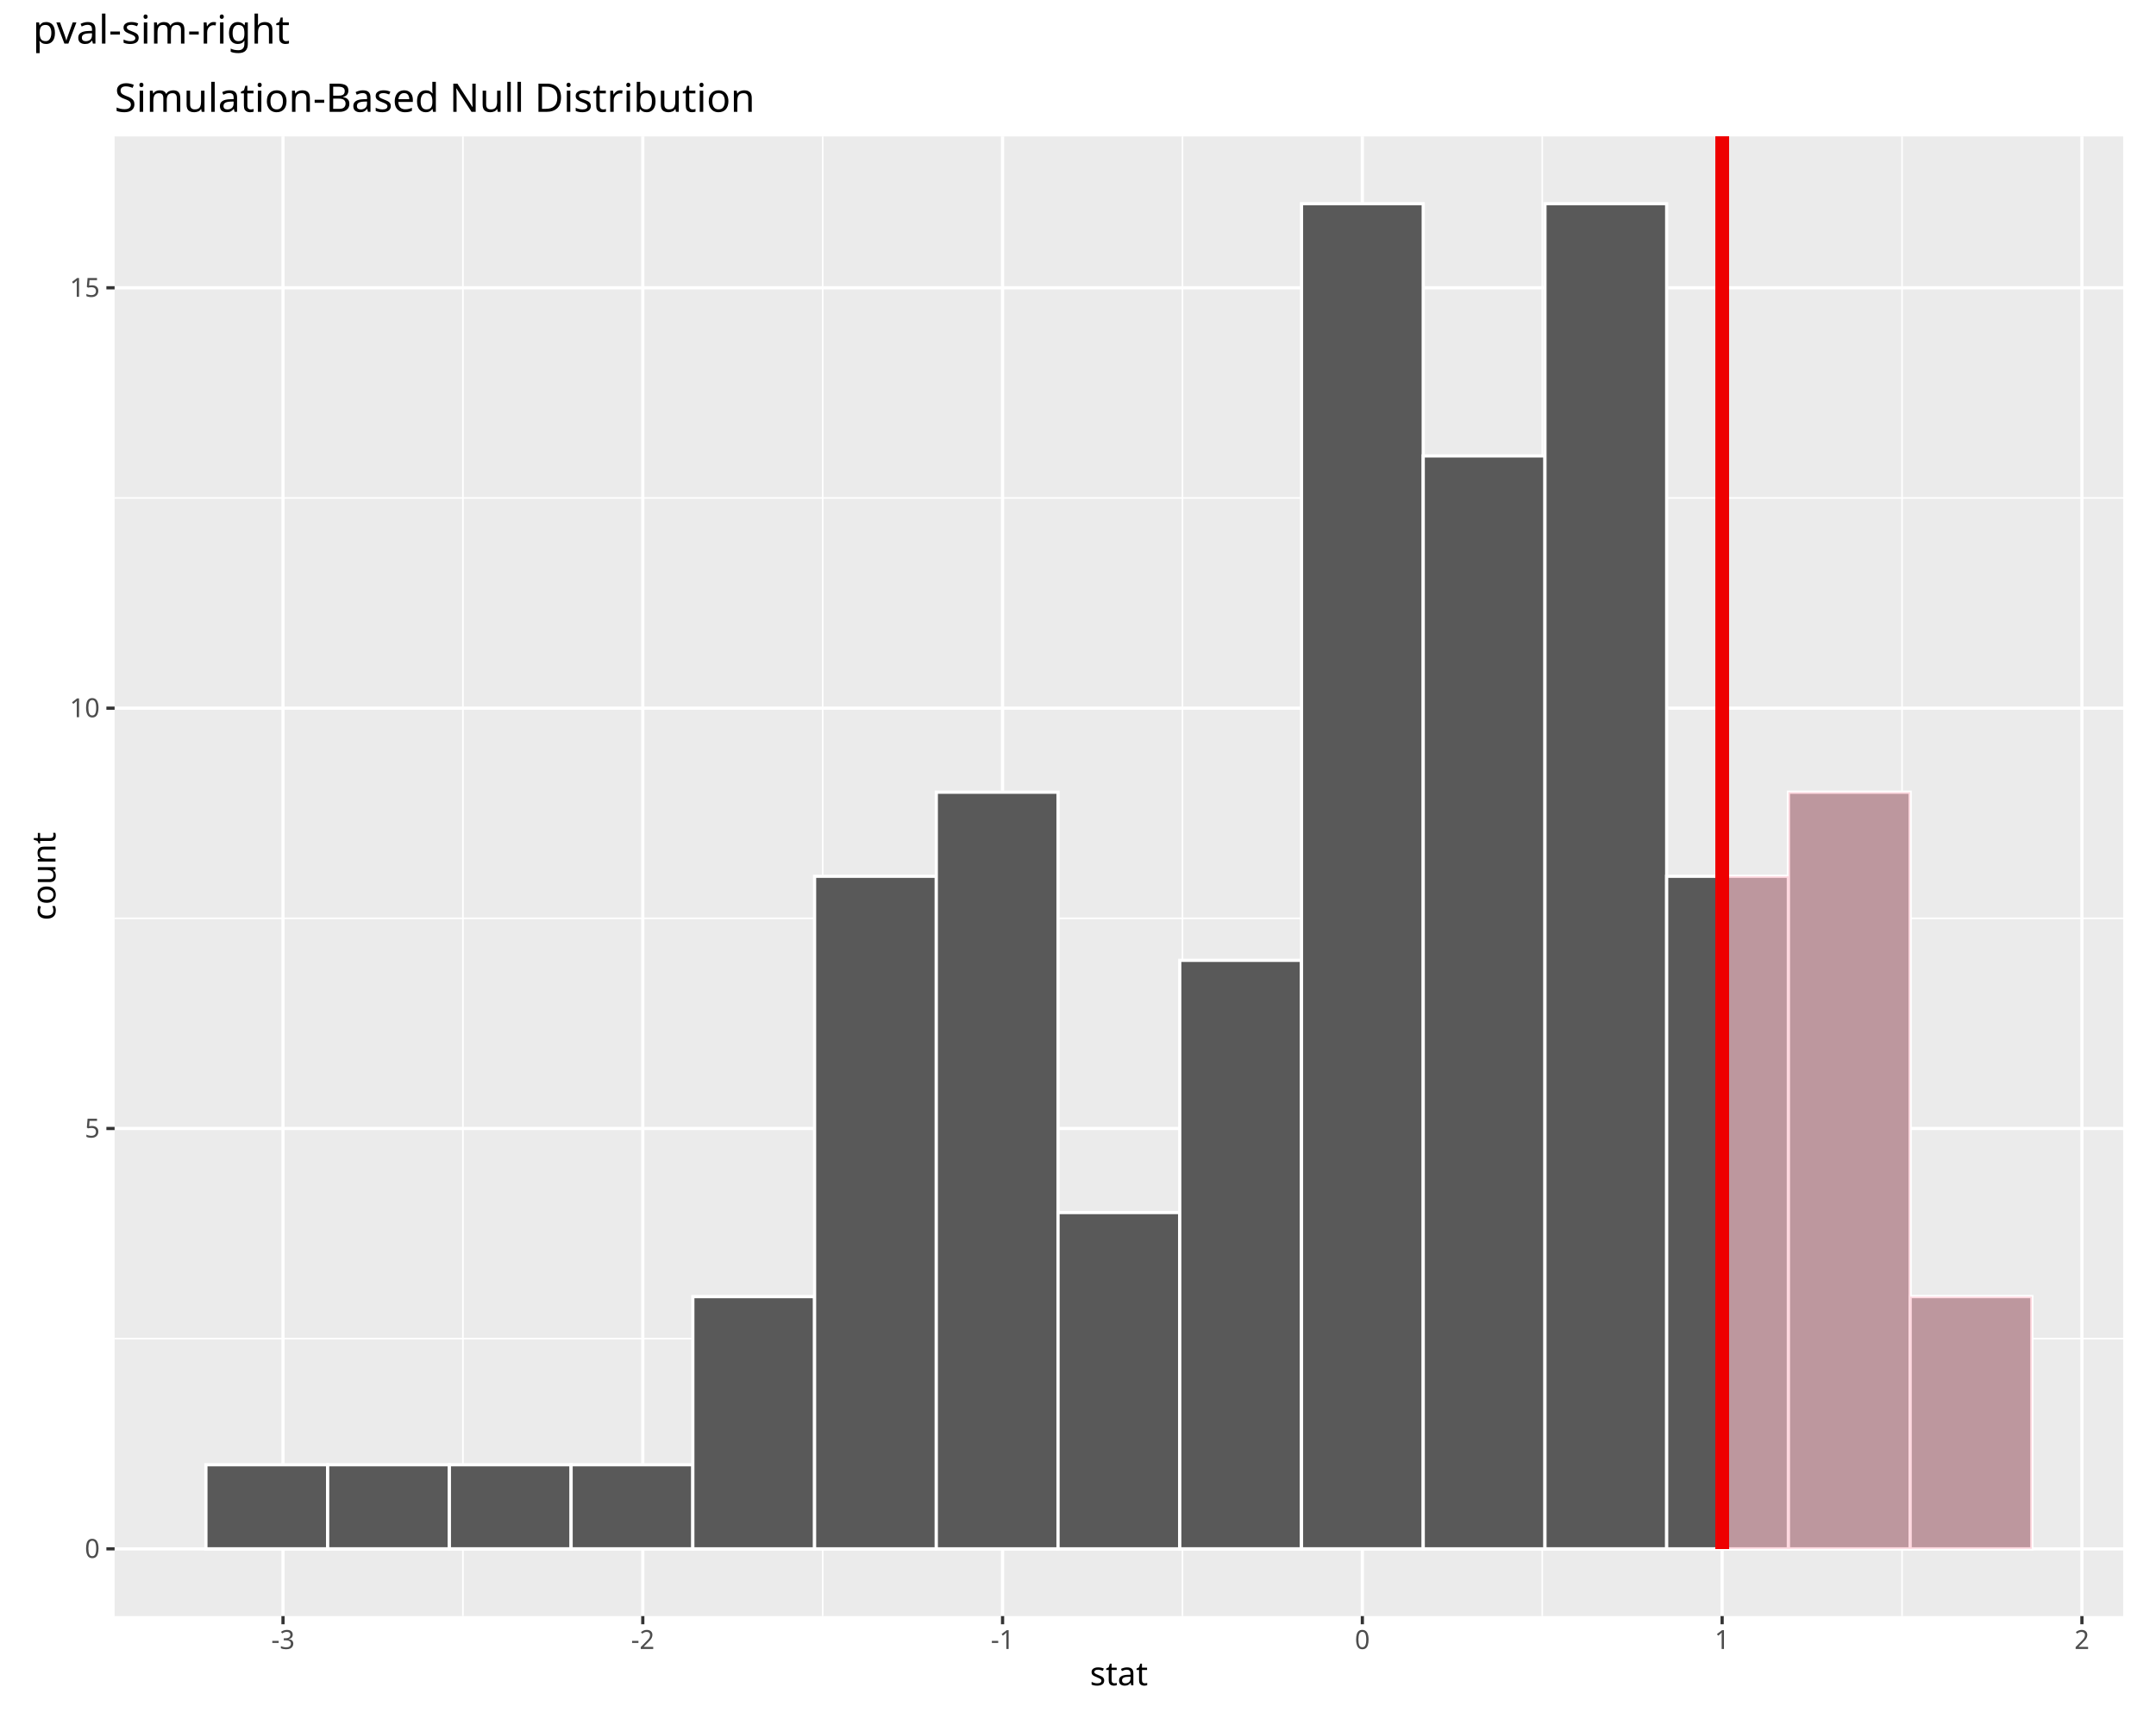
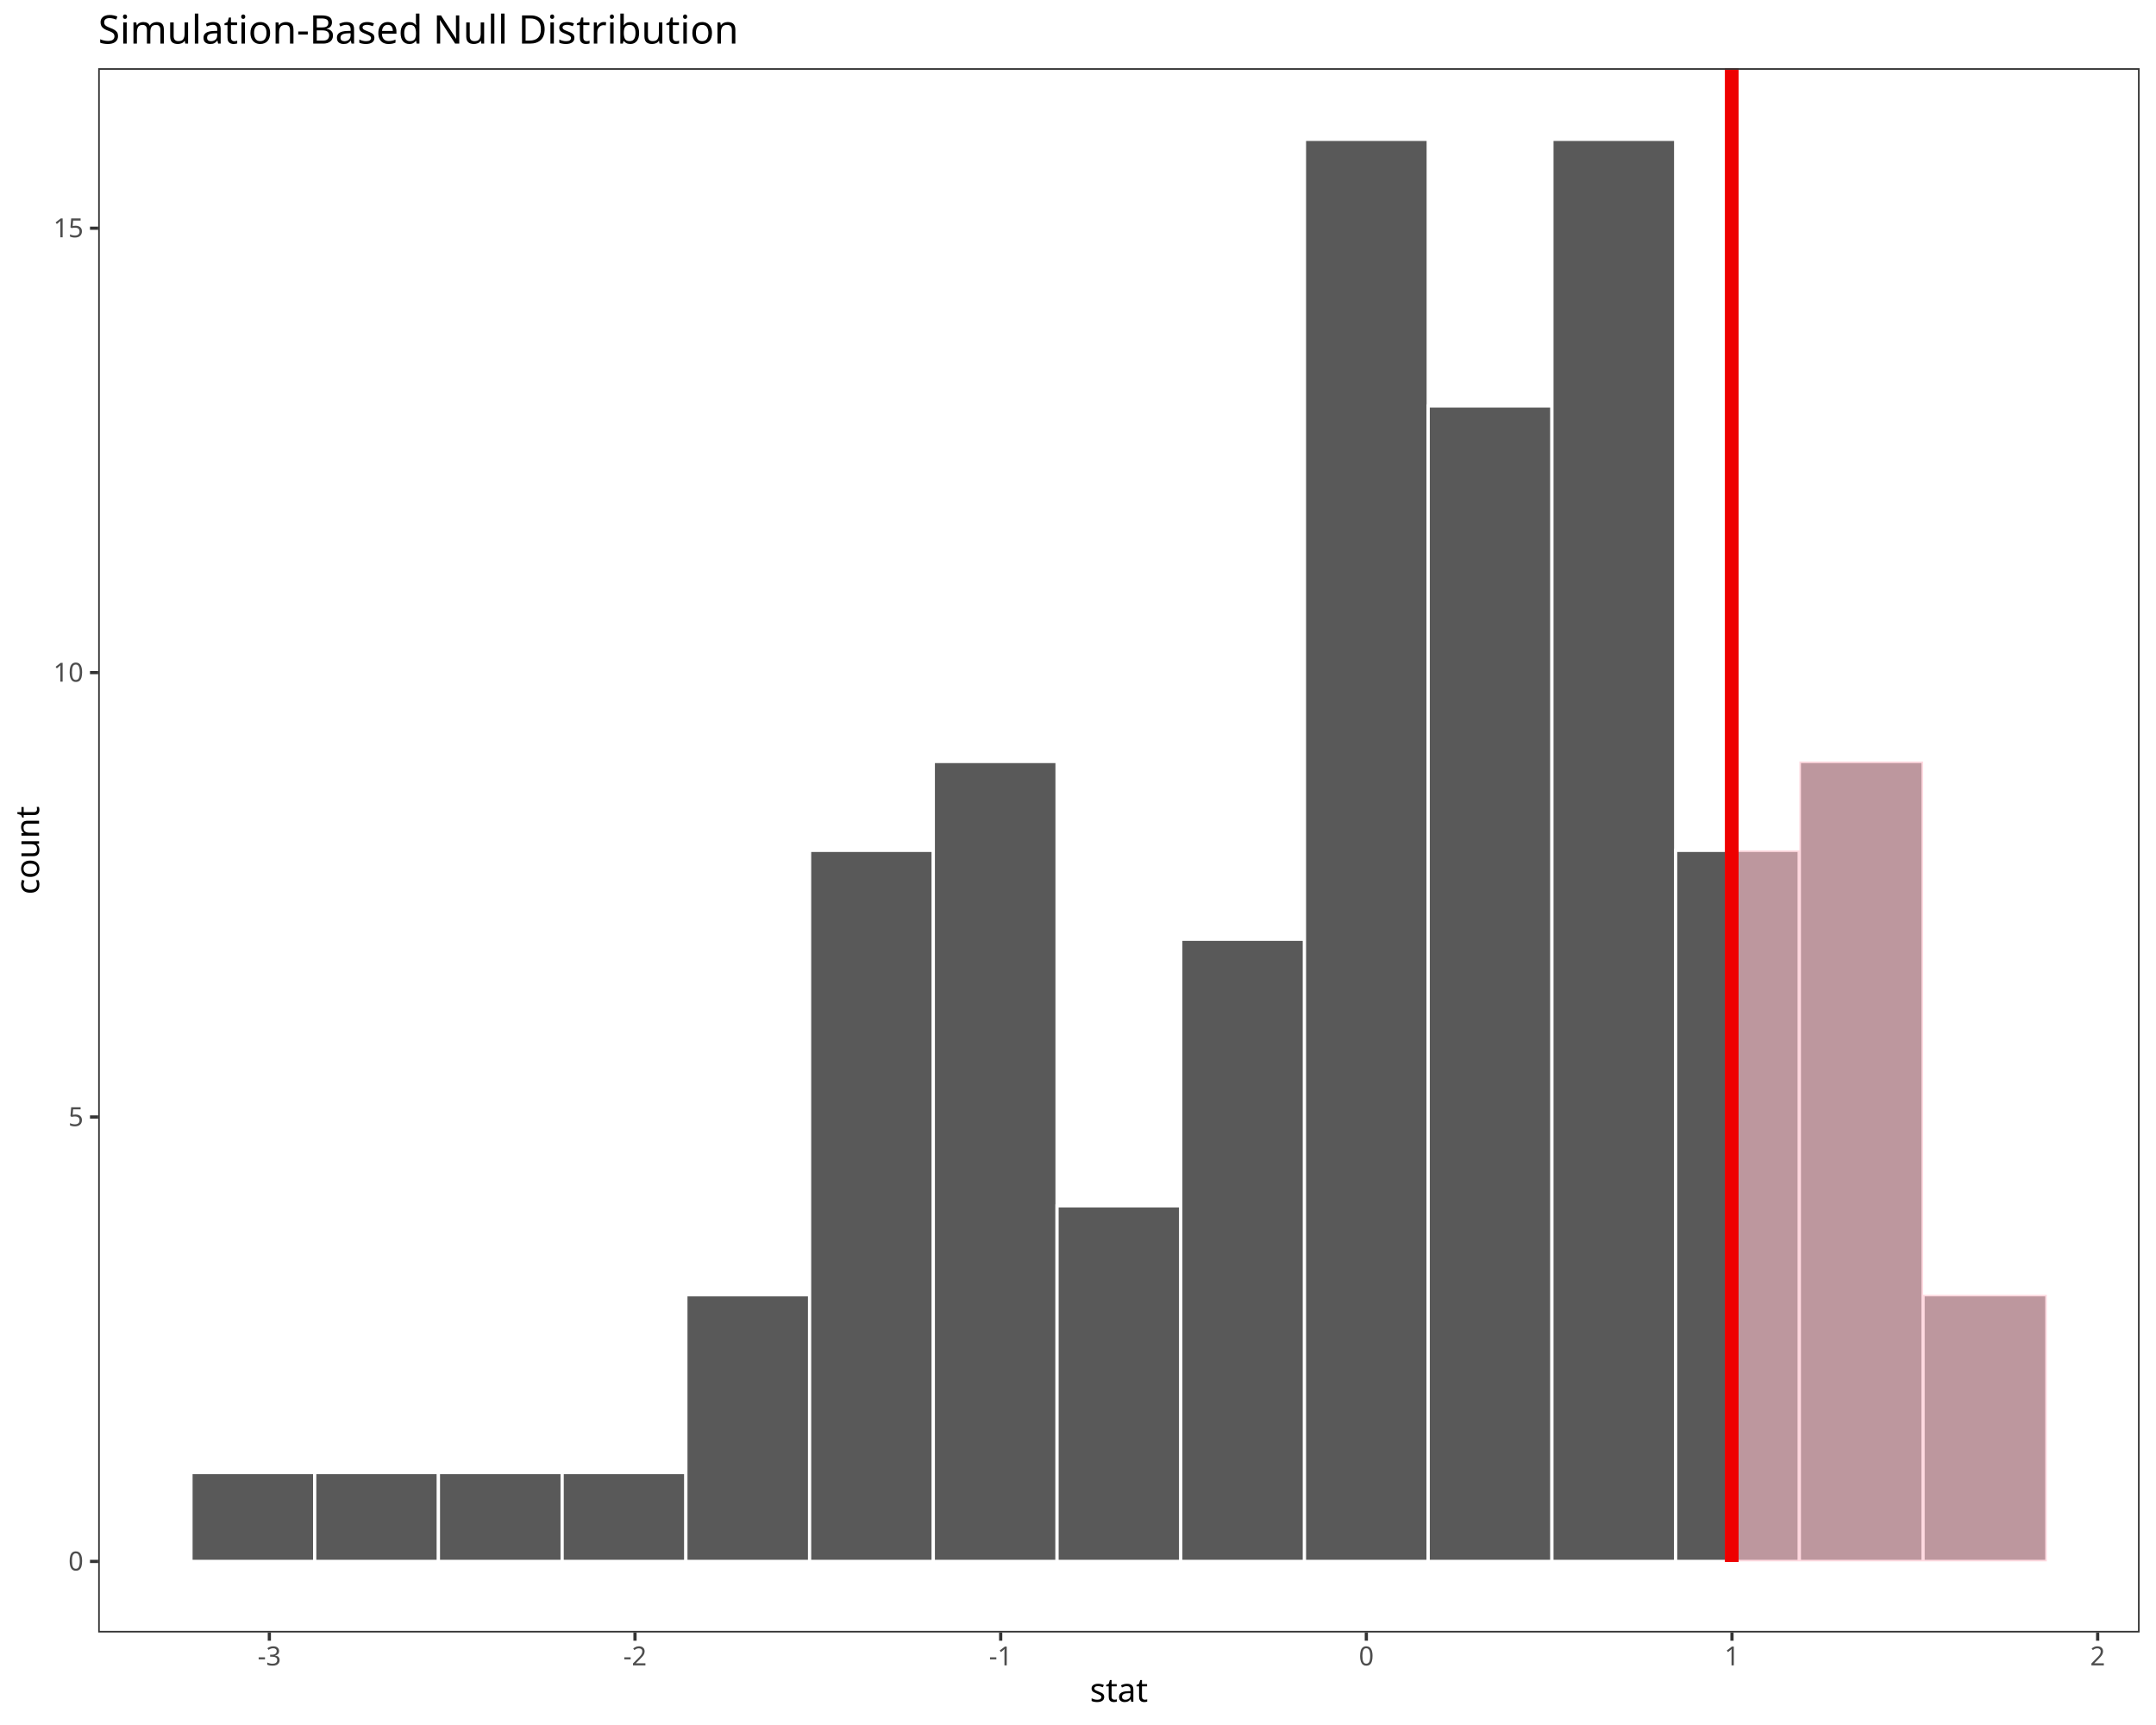
<svg xmlns="http://www.w3.org/2000/svg" class="svglite" data-engine-version="2.0" width="720.00pt" height="576.00pt" viewBox="0 0 720.00 576.00">
  <defs>
    <style type="text/css">
    .svglite line, .svglite polyline, .svglite polygon, .svglite path, .svglite rect, .svglite circle {
      fill: none;
      stroke: #000000;
      stroke-linecap: round;
      stroke-linejoin: round;
      stroke-miterlimit: 10.00;
    }
  </style>
  </defs>
  <rect width="100%" height="100%" style="stroke: none; fill: #FFFFFF;" />
  <defs>
    <clipPath id="cpMC4wMHw3MjAuMDB8MC4wMHw1NzYuMDA=">
      <rect x="0.00" y="0.00" width="720.00" height="576.00" />
    </clipPath>
  </defs>
  <g clip-path="url(#cpMC4wMHw3MjAuMDB8MC4wMHw1NzYuMDA=)">
    <rect x="0.00" y="0.00" width="720.00" height="576.00" style="stroke-width: 1.07; stroke: #FFFFFF; fill: #FFFFFF;" />
  </g>
  <defs>
-     <clipPath id="cpNS40OHw3MTQuNTJ8MjIuNzh8NTcwLjUy">
-       <rect x="5.48" y="22.78" width="709.04" height="547.74" />
+     <clipPath id="cpMzIuNzl8NzE0LjUyfDIyLjc4fDU0NS4xMQ==">
+       <rect x="32.79" y="22.78" width="681.73" height="522.33" />
    </clipPath>
  </defs>
-   <g clip-path="url(#cpNS40OHw3MTQuNTJ8MjIuNzh8NTcwLjUy)">
-     <rect x="5.48" y="22.78" width="709.04" height="547.74" style="stroke-width: 1.07; stroke: #FFFFFF; fill: #FFFFFF;" />
+   <g clip-path="url(#cpMzIuNzl8NzE0LjUyfDIyLjc4fDU0NS4xMQ==)">
+     <rect x="32.79" y="22.78" width="681.73" height="522.33" style="stroke-width: 1.07; stroke: none; fill: #FFFFFF;" />
+     <rect x="63.78" y="491.69" width="41.32" height="29.68" style="stroke-width: 1.07; stroke: #FFFFFF; stroke-linecap: square; stroke-linejoin: miter; fill: #595959;" />
+     <rect x="105.10" y="491.69" width="41.32" height="29.68" style="stroke-width: 1.07; stroke: #FFFFFF; stroke-linecap: square; stroke-linejoin: miter; fill: #595959;" />
+     <rect x="146.41" y="491.69" width="41.32" height="29.68" style="stroke-width: 1.07; stroke: #FFFFFF; stroke-linecap: square; stroke-linejoin: miter; fill: #595959;" />
+     <rect x="187.73" y="491.69" width="41.32" height="29.68" style="stroke-width: 1.07; stroke: #FFFFFF; stroke-linecap: square; stroke-linejoin: miter; fill: #595959;" />
+     <rect x="229.05" y="432.34" width="41.32" height="89.03" style="stroke-width: 1.07; stroke: #FFFFFF; stroke-linecap: square; stroke-linejoin: miter; fill: #595959;" />
+     <rect x="270.37" y="283.95" width="41.32" height="237.42" style="stroke-width: 1.07; stroke: #FFFFFF; stroke-linecap: square; stroke-linejoin: miter; fill: #595959;" />
+     <rect x="311.68" y="254.27" width="41.32" height="267.10" style="stroke-width: 1.07; stroke: #FFFFFF; stroke-linecap: square; stroke-linejoin: miter; fill: #595959;" />
+     <rect x="353.00" y="402.66" width="41.32" height="118.71" style="stroke-width: 1.07; stroke: #FFFFFF; stroke-linecap: square; stroke-linejoin: miter; fill: #595959;" />
+     <rect x="394.32" y="313.63" width="41.32" height="207.74" style="stroke-width: 1.07; stroke: #FFFFFF; stroke-linecap: square; stroke-linejoin: miter; fill: #595959;" />
+     <rect x="435.63" y="46.53" width="41.32" height="474.84" style="stroke-width: 1.07; stroke: #FFFFFF; stroke-linecap: square; stroke-linejoin: miter; fill: #595959;" />
+     <rect x="476.95" y="135.56" width="41.32" height="385.81" style="stroke-width: 1.07; stroke: #FFFFFF; stroke-linecap: square; stroke-linejoin: miter; fill: #595959;" />
+     <rect x="518.27" y="46.53" width="41.32" height="474.84" style="stroke-width: 1.07; stroke: #FFFFFF; stroke-linecap: square; stroke-linejoin: miter; fill: #595959;" />
+     <rect x="559.58" y="283.95" width="41.32" height="237.42" style="stroke-width: 1.07; stroke: #FFFFFF; stroke-linecap: square; stroke-linejoin: miter; fill: #595959;" />
+     <rect x="600.90" y="254.27" width="41.32" height="267.10" style="stroke-width: 1.07; stroke: #FFFFFF; stroke-linecap: square; stroke-linejoin: miter; fill: #595959;" />
+     <rect x="642.22" y="432.34" width="41.32" height="89.03" style="stroke-width: 1.07; stroke: #FFFFFF; stroke-linecap: square; stroke-linejoin: miter; fill: #595959;" />
+     <polygon points="578.40,283.95 600.90,283.95 600.90,521.37 600.90,521.37 600.90,254.27 642.22,254.27 642.22,521.37 642.22,521.37 642.22,432.34 683.53,432.34 683.53,521.37 683.53,521.37 683.53,521.37 642.22,521.37 642.22,521.37 642.22,521.37 642.22,521.37 600.90,521.37 600.90,521.37 600.90,521.37 600.90,521.37 578.40,521.37 " style="stroke-width: 0.00; stroke: none; fill: #FFC0CB; fill-opacity: 0.60;" />
+     <polyline points="578.40,283.95 600.90,283.95 600.90,521.37 600.90,521.37 600.90,254.27 642.22,254.27 642.22,521.37 642.22,521.37 642.22,432.34 683.53,432.34 683.53,521.37 " style="stroke-width: 1.07; stroke: none;" />
+     <line x1="578.40" y1="521.37" x2="578.40" y2="22.78" style="stroke-width: 4.27; stroke: #EE0000; stroke-linecap: butt;" />
+     <line x1="578.40" y1="521.37" x2="578.40" y2="22.78" style="stroke-width: 4.27; stroke: #EE0000; stroke-linecap: butt;" />
+     <line x1="578.40" y1="521.37" x2="578.40" y2="22.78" style="stroke-width: 4.27; stroke: #EE0000; stroke-linecap: butt;" />
+     <line x1="578.40" y1="521.37" x2="578.40" y2="22.78" style="stroke-width: 4.27; stroke: #EE0000; stroke-linecap: butt;" />
+     <line x1="578.40" y1="521.37" x2="578.40" y2="22.78" style="stroke-width: 4.27; stroke: #EE0000; stroke-linecap: butt;" />
+     <line x1="578.40" y1="521.37" x2="578.40" y2="22.78" style="stroke-width: 4.27; stroke: #EE0000; stroke-linecap: butt;" />
+     <line x1="578.40" y1="521.37" x2="578.40" y2="22.78" style="stroke-width: 4.27; stroke: #EE0000; stroke-linecap: butt;" />
+     <line x1="578.40" y1="521.37" x2="578.40" y2="22.78" style="stroke-width: 4.27; stroke: #EE0000; stroke-linecap: butt;" />
+     <line x1="578.40" y1="521.37" x2="578.40" y2="22.78" style="stroke-width: 4.27; stroke: #EE0000; stroke-linecap: butt;" />
+     <line x1="578.40" y1="521.37" x2="578.40" y2="22.78" style="stroke-width: 4.27; stroke: #EE0000; stroke-linecap: butt;" />
+     <line x1="578.40" y1="521.37" x2="578.40" y2="22.78" style="stroke-width: 4.27; stroke: #EE0000; stroke-linecap: butt;" />
+     <line x1="578.40" y1="521.37" x2="578.40" y2="22.78" style="stroke-width: 4.27; stroke: #EE0000; stroke-linecap: butt;" />
+     <line x1="578.40" y1="521.37" x2="578.40" y2="22.78" style="stroke-width: 4.27; stroke: #EE0000; stroke-linecap: butt;" />
+     <line x1="578.40" y1="521.37" x2="578.40" y2="22.78" style="stroke-width: 4.27; stroke: #EE0000; stroke-linecap: butt;" />
+     <line x1="578.40" y1="521.37" x2="578.40" y2="22.78" style="stroke-width: 4.27; stroke: #EE0000; stroke-linecap: butt;" />
+     <line x1="578.40" y1="521.37" x2="578.40" y2="22.78" style="stroke-width: 4.27; stroke: #EE0000; stroke-linecap: butt;" />
+     <line x1="578.40" y1="521.37" x2="578.40" y2="22.78" style="stroke-width: 4.27; stroke: #EE0000; stroke-linecap: butt;" />
+     <line x1="578.40" y1="521.37" x2="578.40" y2="22.78" style="stroke-width: 4.27; stroke: #EE0000; stroke-linecap: butt;" />
+     <line x1="578.40" y1="521.37" x2="578.40" y2="22.78" style="stroke-width: 4.27; stroke: #EE0000; stroke-linecap: butt;" />
+     <line x1="578.40" y1="521.37" x2="578.40" y2="22.78" style="stroke-width: 4.27; stroke: #EE0000; stroke-linecap: butt;" />
+     <line x1="578.40" y1="521.37" x2="578.40" y2="22.78" style="stroke-width: 4.27; stroke: #EE0000; stroke-linecap: butt;" />
+     <line x1="578.40" y1="521.37" x2="578.40" y2="22.78" style="stroke-width: 4.27; stroke: #EE0000; stroke-linecap: butt;" />
+     <line x1="578.40" y1="521.37" x2="578.40" y2="22.78" style="stroke-width: 4.27; stroke: #EE0000; stroke-linecap: butt;" />
+     <line x1="578.40" y1="521.37" x2="578.40" y2="22.78" style="stroke-width: 4.27; stroke: #EE0000; stroke-linecap: butt;" />
+     <line x1="578.40" y1="521.37" x2="578.40" y2="22.78" style="stroke-width: 4.27; stroke: #EE0000; stroke-linecap: butt;" />
+     <line x1="578.40" y1="521.37" x2="578.40" y2="22.78" style="stroke-width: 4.27; stroke: #EE0000; stroke-linecap: butt;" />
+     <line x1="578.40" y1="521.37" x2="578.40" y2="22.78" style="stroke-width: 4.27; stroke: #EE0000; stroke-linecap: butt;" />
+     <line x1="578.40" y1="521.37" x2="578.40" y2="22.78" style="stroke-width: 4.27; stroke: #EE0000; stroke-linecap: butt;" />
+     <line x1="578.40" y1="521.37" x2="578.40" y2="22.78" style="stroke-width: 4.27; stroke: #EE0000; stroke-linecap: butt;" />
+     <line x1="578.40" y1="521.37" x2="578.40" y2="22.78" style="stroke-width: 4.27; stroke: #EE0000; stroke-linecap: butt;" />
+     <line x1="578.40" y1="521.37" x2="578.40" y2="22.78" style="stroke-width: 4.27; stroke: #EE0000; stroke-linecap: butt;" />
+     <line x1="578.40" y1="521.37" x2="578.40" y2="22.78" style="stroke-width: 4.27; stroke: #EE0000; stroke-linecap: butt;" />
+     <line x1="578.40" y1="521.37" x2="578.40" y2="22.78" style="stroke-width: 4.27; stroke: #EE0000; stroke-linecap: butt;" />
+     <line x1="578.40" y1="521.37" x2="578.40" y2="22.78" style="stroke-width: 4.27; stroke: #EE0000; stroke-linecap: butt;" />
+     <line x1="578.40" y1="521.37" x2="578.40" y2="22.78" style="stroke-width: 4.27; stroke: #EE0000; stroke-linecap: butt;" />
+     <line x1="578.40" y1="521.37" x2="578.40" y2="22.78" style="stroke-width: 4.27; stroke: #EE0000; stroke-linecap: butt;" />
+     <line x1="578.40" y1="521.37" x2="578.40" y2="22.78" style="stroke-width: 4.27; stroke: #EE0000; stroke-linecap: butt;" />
+     <line x1="578.40" y1="521.37" x2="578.40" y2="22.78" style="stroke-width: 4.27; stroke: #EE0000; stroke-linecap: butt;" />
+     <line x1="578.40" y1="521.37" x2="578.40" y2="22.78" style="stroke-width: 4.27; stroke: #EE0000; stroke-linecap: butt;" />
+     <line x1="578.40" y1="521.37" x2="578.40" y2="22.78" style="stroke-width: 4.27; stroke: #EE0000; stroke-linecap: butt;" />
+     <line x1="578.40" y1="521.37" x2="578.40" y2="22.78" style="stroke-width: 4.27; stroke: #EE0000; stroke-linecap: butt;" />
+     <line x1="578.40" y1="521.37" x2="578.40" y2="22.78" style="stroke-width: 4.27; stroke: #EE0000; stroke-linecap: butt;" />
+     <line x1="578.40" y1="521.37" x2="578.40" y2="22.78" style="stroke-width: 4.27; stroke: #EE0000; stroke-linecap: butt;" />
+     <line x1="578.40" y1="521.37" x2="578.40" y2="22.78" style="stroke-width: 4.27; stroke: #EE0000; stroke-linecap: butt;" />
+     <line x1="578.40" y1="521.37" x2="578.40" y2="22.78" style="stroke-width: 4.27; stroke: #EE0000; stroke-linecap: butt;" />
+     <line x1="578.40" y1="521.37" x2="578.40" y2="22.78" style="stroke-width: 4.27; stroke: #EE0000; stroke-linecap: butt;" />
+     <line x1="578.40" y1="521.37" x2="578.40" y2="22.78" style="stroke-width: 4.27; stroke: #EE0000; stroke-linecap: butt;" />
+     <line x1="578.40" y1="521.37" x2="578.40" y2="22.78" style="stroke-width: 4.27; stroke: #EE0000; stroke-linecap: butt;" />
+     <line x1="578.40" y1="521.37" x2="578.40" y2="22.78" style="stroke-width: 4.27; stroke: #EE0000; stroke-linecap: butt;" />
+     <line x1="578.40" y1="521.37" x2="578.40" y2="22.78" style="stroke-width: 4.27; stroke: #EE0000; stroke-linecap: butt;" />
+     <line x1="578.40" y1="521.37" x2="578.40" y2="22.78" style="stroke-width: 4.27; stroke: #EE0000; stroke-linecap: butt;" />
+     <line x1="578.40" y1="521.37" x2="578.40" y2="22.78" style="stroke-width: 4.27; stroke: #EE0000; stroke-linecap: butt;" />
+     <line x1="578.40" y1="521.37" x2="578.40" y2="22.78" style="stroke-width: 4.27; stroke: #EE0000; stroke-linecap: butt;" />
+     <line x1="578.40" y1="521.37" x2="578.40" y2="22.78" style="stroke-width: 4.27; stroke: #EE0000; stroke-linecap: butt;" />
+     <line x1="578.40" y1="521.37" x2="578.40" y2="22.78" style="stroke-width: 4.27; stroke: #EE0000; stroke-linecap: butt;" />
+     <line x1="578.40" y1="521.37" x2="578.40" y2="22.78" style="stroke-width: 4.27; stroke: #EE0000; stroke-linecap: butt;" />
+     <line x1="578.40" y1="521.37" x2="578.40" y2="22.78" style="stroke-width: 4.27; stroke: #EE0000; stroke-linecap: butt;" />
+     <line x1="578.40" y1="521.37" x2="578.40" y2="22.78" style="stroke-width: 4.27; stroke: #EE0000; stroke-linecap: butt;" />
+     <line x1="578.40" y1="521.37" x2="578.40" y2="22.78" style="stroke-width: 4.27; stroke: #EE0000; stroke-linecap: butt;" />
+     <line x1="578.40" y1="521.37" x2="578.40" y2="22.78" style="stroke-width: 4.27; stroke: #EE0000; stroke-linecap: butt;" />
+     <line x1="578.40" y1="521.37" x2="578.40" y2="22.78" style="stroke-width: 4.27; stroke: #EE0000; stroke-linecap: butt;" />
+     <line x1="578.40" y1="521.37" x2="578.40" y2="22.78" style="stroke-width: 4.27; stroke: #EE0000; stroke-linecap: butt;" />
+     <line x1="578.40" y1="521.37" x2="578.40" y2="22.78" style="stroke-width: 4.27; stroke: #EE0000; stroke-linecap: butt;" />
+     <line x1="578.40" y1="521.37" x2="578.40" y2="22.78" style="stroke-width: 4.27; stroke: #EE0000; stroke-linecap: butt;" />
+     <line x1="578.40" y1="521.37" x2="578.40" y2="22.78" style="stroke-width: 4.27; stroke: #EE0000; stroke-linecap: butt;" />
+     <line x1="578.40" y1="521.37" x2="578.40" y2="22.78" style="stroke-width: 4.27; stroke: #EE0000; stroke-linecap: butt;" />
+     <line x1="578.40" y1="521.37" x2="578.40" y2="22.78" style="stroke-width: 4.27; stroke: #EE0000; stroke-linecap: butt;" />
+     <line x1="578.40" y1="521.37" x2="578.40" y2="22.78" style="stroke-width: 4.27; stroke: #EE0000; stroke-linecap: butt;" />
+     <line x1="578.40" y1="521.37" x2="578.40" y2="22.78" style="stroke-width: 4.27; stroke: #EE0000; stroke-linecap: butt;" />
+     <line x1="578.40" y1="521.37" x2="578.40" y2="22.78" style="stroke-width: 4.27; stroke: #EE0000; stroke-linecap: butt;" />
+     <line x1="578.40" y1="521.37" x2="578.40" y2="22.78" style="stroke-width: 4.27; stroke: #EE0000; stroke-linecap: butt;" />
+     <line x1="578.40" y1="521.37" x2="578.40" y2="22.78" style="stroke-width: 4.27; stroke: #EE0000; stroke-linecap: butt;" />
+     <line x1="578.40" y1="521.37" x2="578.40" y2="22.78" style="stroke-width: 4.27; stroke: #EE0000; stroke-linecap: butt;" />
+     <line x1="578.40" y1="521.37" x2="578.40" y2="22.78" style="stroke-width: 4.27; stroke: #EE0000; stroke-linecap: butt;" />
+     <line x1="578.40" y1="521.37" x2="578.40" y2="22.78" style="stroke-width: 4.27; stroke: #EE0000; stroke-linecap: butt;" />
+     <line x1="578.40" y1="521.37" x2="578.40" y2="22.78" style="stroke-width: 4.27; stroke: #EE0000; stroke-linecap: butt;" />
+     <line x1="578.40" y1="521.37" x2="578.40" y2="22.78" style="stroke-width: 4.27; stroke: #EE0000; stroke-linecap: butt;" />
+     <line x1="578.40" y1="521.37" x2="578.40" y2="22.78" style="stroke-width: 4.27; stroke: #EE0000; stroke-linecap: butt;" />
+     <line x1="578.40" y1="521.37" x2="578.40" y2="22.78" style="stroke-width: 4.27; stroke: #EE0000; stroke-linecap: butt;" />
+     <line x1="578.40" y1="521.37" x2="578.40" y2="22.78" style="stroke-width: 4.27; stroke: #EE0000; stroke-linecap: butt;" />
+     <line x1="578.40" y1="521.37" x2="578.40" y2="22.78" style="stroke-width: 4.27; stroke: #EE0000; stroke-linecap: butt;" />
+     <line x1="578.40" y1="521.37" x2="578.40" y2="22.78" style="stroke-width: 4.27; stroke: #EE0000; stroke-linecap: butt;" />
+     <line x1="578.40" y1="521.37" x2="578.40" y2="22.78" style="stroke-width: 4.27; stroke: #EE0000; stroke-linecap: butt;" />
+     <line x1="578.40" y1="521.37" x2="578.40" y2="22.78" style="stroke-width: 4.27; stroke: #EE0000; stroke-linecap: butt;" />
+     <line x1="578.40" y1="521.37" x2="578.40" y2="22.78" style="stroke-width: 4.27; stroke: #EE0000; stroke-linecap: butt;" />
+     <line x1="578.40" y1="521.37" x2="578.40" y2="22.78" style="stroke-width: 4.27; stroke: #EE0000; stroke-linecap: butt;" />
+     <line x1="578.40" y1="521.37" x2="578.40" y2="22.78" style="stroke-width: 4.27; stroke: #EE0000; stroke-linecap: butt;" />
+     <line x1="578.40" y1="521.37" x2="578.40" y2="22.78" style="stroke-width: 4.27; stroke: #EE0000; stroke-linecap: butt;" />
+     <line x1="578.40" y1="521.37" x2="578.40" y2="22.78" style="stroke-width: 4.27; stroke: #EE0000; stroke-linecap: butt;" />
+     <line x1="578.40" y1="521.37" x2="578.40" y2="22.78" style="stroke-width: 4.27; stroke: #EE0000; stroke-linecap: butt;" />
+     <line x1="578.40" y1="521.37" x2="578.40" y2="22.78" style="stroke-width: 4.27; stroke: #EE0000; stroke-linecap: butt;" />
+     <line x1="578.40" y1="521.37" x2="578.40" y2="22.78" style="stroke-width: 4.27; stroke: #EE0000; stroke-linecap: butt;" />
+     <line x1="578.40" y1="521.37" x2="578.40" y2="22.78" style="stroke-width: 4.27; stroke: #EE0000; stroke-linecap: butt;" />
+     <line x1="578.40" y1="521.37" x2="578.40" y2="22.78" style="stroke-width: 4.27; stroke: #EE0000; stroke-linecap: butt;" />
+     <line x1="578.40" y1="521.37" x2="578.40" y2="22.78" style="stroke-width: 4.27; stroke: #EE0000; stroke-linecap: butt;" />
+     <line x1="578.40" y1="521.37" x2="578.40" y2="22.78" style="stroke-width: 4.27; stroke: #EE0000; stroke-linecap: butt;" />
+     <line x1="578.40" y1="521.37" x2="578.40" y2="22.78" style="stroke-width: 4.27; stroke: #EE0000; stroke-linecap: butt;" />
+     <line x1="578.40" y1="521.37" x2="578.40" y2="22.78" style="stroke-width: 4.27; stroke: #EE0000; stroke-linecap: butt;" />
+     <line x1="578.40" y1="521.37" x2="578.40" y2="22.78" style="stroke-width: 4.27; stroke: #EE0000; stroke-linecap: butt;" />
+     <line x1="578.40" y1="521.37" x2="578.40" y2="22.78" style="stroke-width: 4.27; stroke: #EE0000; stroke-linecap: butt;" />
+     <rect x="32.79" y="22.78" width="681.73" height="522.33" style="stroke-width: 1.07; stroke: #333333;" />
  </g>
  <g clip-path="url(#cpMC4wMHw3MjAuMDB8MC4wMHw1NzYuMDA=)">
- </g>
-   <defs>
-     <clipPath id="cpMzguMjd8NzA5LjA0fDQ1LjU3fDUzOS42Mw==">
-       <rect x="38.27" y="45.57" width="670.77" height="494.07" />
-     </clipPath>
-   </defs>
-   <g clip-path="url(#cpMzguMjd8NzA5LjA0fDQ1LjU3fDUzOS42Mw==)">
-     <rect x="38.27" y="45.57" width="670.77" height="494.07" style="stroke-width: 1.07; stroke: none; fill: #EBEBEB;" />
-     <polyline points="38.27,447.00 709.04,447.00 " style="stroke-width: 0.53; stroke: #FFFFFF; stroke-linecap: butt;" />
-     <polyline points="38.27,306.64 709.04,306.64 " style="stroke-width: 0.53; stroke: #FFFFFF; stroke-linecap: butt;" />
-     <polyline points="38.27,166.28 709.04,166.28 " style="stroke-width: 0.53; stroke: #FFFFFF; stroke-linecap: butt;" />
-     <polyline points="154.59,539.63 154.59,45.57 " style="stroke-width: 0.53; stroke: #FFFFFF; stroke-linecap: butt;" />
-     <polyline points="274.74,539.63 274.74,45.57 " style="stroke-width: 0.53; stroke: #FFFFFF; stroke-linecap: butt;" />
-     <polyline points="394.89,539.63 394.89,45.57 " style="stroke-width: 0.53; stroke: #FFFFFF; stroke-linecap: butt;" />
-     <polyline points="515.04,539.63 515.04,45.57 " style="stroke-width: 0.53; stroke: #FFFFFF; stroke-linecap: butt;" />
-     <polyline points="635.19,539.63 635.19,45.57 " style="stroke-width: 0.53; stroke: #FFFFFF; stroke-linecap: butt;" />
-     <polyline points="38.27,517.18 709.04,517.18 " style="stroke-width: 1.07; stroke: #FFFFFF; stroke-linecap: butt;" />
-     <polyline points="38.27,376.82 709.04,376.82 " style="stroke-width: 1.07; stroke: #FFFFFF; stroke-linecap: butt;" />
-     <polyline points="38.27,236.46 709.04,236.46 " style="stroke-width: 1.07; stroke: #FFFFFF; stroke-linecap: butt;" />
-     <polyline points="38.27,96.10 709.04,96.10 " style="stroke-width: 1.07; stroke: #FFFFFF; stroke-linecap: butt;" />
-     <polyline points="94.51,539.63 94.51,45.57 " style="stroke-width: 1.07; stroke: #FFFFFF; stroke-linecap: butt;" />
-     <polyline points="214.66,539.63 214.66,45.57 " style="stroke-width: 1.07; stroke: #FFFFFF; stroke-linecap: butt;" />
-     <polyline points="334.81,539.63 334.81,45.57 " style="stroke-width: 1.07; stroke: #FFFFFF; stroke-linecap: butt;" />
-     <polyline points="454.96,539.63 454.96,45.57 " style="stroke-width: 1.07; stroke: #FFFFFF; stroke-linecap: butt;" />
-     <polyline points="575.11,539.63 575.11,45.57 " style="stroke-width: 1.07; stroke: #FFFFFF; stroke-linecap: butt;" />
-     <polyline points="695.26,539.63 695.26,45.57 " style="stroke-width: 1.07; stroke: #FFFFFF; stroke-linecap: butt;" />
-     <rect x="68.76" y="489.10" width="40.65" height="28.07" style="stroke-width: 1.07; stroke: #FFFFFF; stroke-linecap: square; stroke-linejoin: miter; fill: #595959;" />
-     <rect x="109.42" y="489.10" width="40.65" height="28.07" style="stroke-width: 1.07; stroke: #FFFFFF; stroke-linecap: square; stroke-linejoin: miter; fill: #595959;" />
-     <rect x="150.07" y="489.10" width="40.65" height="28.07" style="stroke-width: 1.07; stroke: #FFFFFF; stroke-linecap: square; stroke-linejoin: miter; fill: #595959;" />
-     <rect x="190.72" y="489.10" width="40.65" height="28.07" style="stroke-width: 1.07; stroke: #FFFFFF; stroke-linecap: square; stroke-linejoin: miter; fill: #595959;" />
-     <rect x="231.37" y="432.96" width="40.65" height="84.22" style="stroke-width: 1.07; stroke: #FFFFFF; stroke-linecap: square; stroke-linejoin: miter; fill: #595959;" />
-     <rect x="272.03" y="292.60" width="40.65" height="224.58" style="stroke-width: 1.07; stroke: #FFFFFF; stroke-linecap: square; stroke-linejoin: miter; fill: #595959;" />
-     <rect x="312.68" y="264.53" width="40.65" height="252.65" style="stroke-width: 1.07; stroke: #FFFFFF; stroke-linecap: square; stroke-linejoin: miter; fill: #595959;" />
-     <rect x="353.33" y="404.89" width="40.65" height="112.29" style="stroke-width: 1.07; stroke: #FFFFFF; stroke-linecap: square; stroke-linejoin: miter; fill: #595959;" />
-     <rect x="393.98" y="320.67" width="40.65" height="196.50" style="stroke-width: 1.07; stroke: #FFFFFF; stroke-linecap: square; stroke-linejoin: miter; fill: #595959;" />
-     <rect x="434.64" y="68.02" width="40.65" height="449.15" style="stroke-width: 1.07; stroke: #FFFFFF; stroke-linecap: square; stroke-linejoin: miter; fill: #595959;" />
-     <rect x="475.29" y="152.24" width="40.65" height="364.94" style="stroke-width: 1.07; stroke: #FFFFFF; stroke-linecap: square; stroke-linejoin: miter; fill: #595959;" />
-     <rect x="515.94" y="68.02" width="40.65" height="449.15" style="stroke-width: 1.07; stroke: #FFFFFF; stroke-linecap: square; stroke-linejoin: miter; fill: #595959;" />
-     <rect x="556.59" y="292.60" width="40.65" height="224.58" style="stroke-width: 1.07; stroke: #FFFFFF; stroke-linecap: square; stroke-linejoin: miter; fill: #595959;" />
-     <rect x="597.25" y="264.53" width="40.65" height="252.65" style="stroke-width: 1.07; stroke: #FFFFFF; stroke-linecap: square; stroke-linejoin: miter; fill: #595959;" />
-     <rect x="637.90" y="432.96" width="40.65" height="84.22" style="stroke-width: 1.07; stroke: #FFFFFF; stroke-linecap: square; stroke-linejoin: miter; fill: #595959;" />
-     <polygon points="575.11,292.60 597.25,292.60 597.25,517.18 597.25,517.18 597.25,264.53 637.90,264.53 637.90,517.18 637.90,517.18 637.90,432.96 678.55,432.96 678.55,517.18 678.55,517.18 678.55,517.18 637.90,517.18 637.90,517.18 637.90,517.18 637.90,517.18 597.25,517.18 597.25,517.18 597.25,517.18 597.25,517.18 575.11,517.18 " style="stroke-width: 0.00; stroke: none; fill: #FFC0CB; fill-opacity: 0.60;" />
-     <polyline points="575.11,292.60 597.25,292.60 597.25,517.18 597.25,517.18 597.25,264.53 637.90,264.53 637.90,517.18 637.90,517.18 637.90,432.96 678.55,432.96 678.55,517.18 " style="stroke-width: 1.07; stroke: none;" />
-     <line x1="575.11" y1="517.18" x2="575.11" y2="45.57" style="stroke-width: 4.27; stroke: #EE0000; stroke-linecap: butt;" />
-     <line x1="575.11" y1="517.18" x2="575.11" y2="45.57" style="stroke-width: 4.27; stroke: #EE0000; stroke-linecap: butt;" />
-     <line x1="575.11" y1="517.18" x2="575.11" y2="45.57" style="stroke-width: 4.27; stroke: #EE0000; stroke-linecap: butt;" />
-     <line x1="575.11" y1="517.18" x2="575.11" y2="45.57" style="stroke-width: 4.27; stroke: #EE0000; stroke-linecap: butt;" />
-     <line x1="575.11" y1="517.18" x2="575.11" y2="45.57" style="stroke-width: 4.27; stroke: #EE0000; stroke-linecap: butt;" />
-     <line x1="575.11" y1="517.18" x2="575.11" y2="45.57" style="stroke-width: 4.27; stroke: #EE0000; stroke-linecap: butt;" />
-     <line x1="575.11" y1="517.18" x2="575.11" y2="45.57" style="stroke-width: 4.27; stroke: #EE0000; stroke-linecap: butt;" />
-     <line x1="575.11" y1="517.18" x2="575.11" y2="45.57" style="stroke-width: 4.27; stroke: #EE0000; stroke-linecap: butt;" />
-     <line x1="575.11" y1="517.18" x2="575.11" y2="45.57" style="stroke-width: 4.27; stroke: #EE0000; stroke-linecap: butt;" />
-     <line x1="575.11" y1="517.18" x2="575.11" y2="45.57" style="stroke-width: 4.27; stroke: #EE0000; stroke-linecap: butt;" />
-     <line x1="575.11" y1="517.18" x2="575.11" y2="45.57" style="stroke-width: 4.27; stroke: #EE0000; stroke-linecap: butt;" />
-     <line x1="575.11" y1="517.18" x2="575.11" y2="45.57" style="stroke-width: 4.27; stroke: #EE0000; stroke-linecap: butt;" />
-     <line x1="575.11" y1="517.18" x2="575.11" y2="45.57" style="stroke-width: 4.27; stroke: #EE0000; stroke-linecap: butt;" />
-     <line x1="575.11" y1="517.18" x2="575.11" y2="45.57" style="stroke-width: 4.27; stroke: #EE0000; stroke-linecap: butt;" />
-     <line x1="575.11" y1="517.18" x2="575.11" y2="45.57" style="stroke-width: 4.27; stroke: #EE0000; stroke-linecap: butt;" />
-     <line x1="575.11" y1="517.18" x2="575.11" y2="45.57" style="stroke-width: 4.27; stroke: #EE0000; stroke-linecap: butt;" />
-     <line x1="575.11" y1="517.18" x2="575.11" y2="45.57" style="stroke-width: 4.27; stroke: #EE0000; stroke-linecap: butt;" />
-     <line x1="575.11" y1="517.18" x2="575.11" y2="45.57" style="stroke-width: 4.27; stroke: #EE0000; stroke-linecap: butt;" />
-     <line x1="575.11" y1="517.18" x2="575.11" y2="45.57" style="stroke-width: 4.27; stroke: #EE0000; stroke-linecap: butt;" />
-     <line x1="575.11" y1="517.18" x2="575.11" y2="45.57" style="stroke-width: 4.27; stroke: #EE0000; stroke-linecap: butt;" />
-     <line x1="575.11" y1="517.18" x2="575.11" y2="45.57" style="stroke-width: 4.27; stroke: #EE0000; stroke-linecap: butt;" />
-     <line x1="575.11" y1="517.18" x2="575.11" y2="45.57" style="stroke-width: 4.27; stroke: #EE0000; stroke-linecap: butt;" />
-     <line x1="575.11" y1="517.18" x2="575.11" y2="45.57" style="stroke-width: 4.27; stroke: #EE0000; stroke-linecap: butt;" />
-     <line x1="575.11" y1="517.18" x2="575.11" y2="45.57" style="stroke-width: 4.27; stroke: #EE0000; stroke-linecap: butt;" />
-     <line x1="575.11" y1="517.18" x2="575.11" y2="45.57" style="stroke-width: 4.27; stroke: #EE0000; stroke-linecap: butt;" />
-     <line x1="575.11" y1="517.18" x2="575.11" y2="45.57" style="stroke-width: 4.27; stroke: #EE0000; stroke-linecap: butt;" />
-     <line x1="575.11" y1="517.18" x2="575.11" y2="45.57" style="stroke-width: 4.27; stroke: #EE0000; stroke-linecap: butt;" />
-     <line x1="575.11" y1="517.18" x2="575.11" y2="45.57" style="stroke-width: 4.27; stroke: #EE0000; stroke-linecap: butt;" />
-     <line x1="575.11" y1="517.18" x2="575.11" y2="45.57" style="stroke-width: 4.27; stroke: #EE0000; stroke-linecap: butt;" />
-     <line x1="575.11" y1="517.18" x2="575.11" y2="45.57" style="stroke-width: 4.27; stroke: #EE0000; stroke-linecap: butt;" />
-     <line x1="575.11" y1="517.18" x2="575.11" y2="45.57" style="stroke-width: 4.27; stroke: #EE0000; stroke-linecap: butt;" />
-     <line x1="575.11" y1="517.18" x2="575.11" y2="45.57" style="stroke-width: 4.27; stroke: #EE0000; stroke-linecap: butt;" />
-     <line x1="575.11" y1="517.18" x2="575.11" y2="45.57" style="stroke-width: 4.27; stroke: #EE0000; stroke-linecap: butt;" />
-     <line x1="575.11" y1="517.18" x2="575.11" y2="45.57" style="stroke-width: 4.27; stroke: #EE0000; stroke-linecap: butt;" />
-     <line x1="575.11" y1="517.18" x2="575.11" y2="45.57" style="stroke-width: 4.27; stroke: #EE0000; stroke-linecap: butt;" />
-     <line x1="575.11" y1="517.18" x2="575.11" y2="45.57" style="stroke-width: 4.27; stroke: #EE0000; stroke-linecap: butt;" />
-     <line x1="575.11" y1="517.18" x2="575.11" y2="45.57" style="stroke-width: 4.27; stroke: #EE0000; stroke-linecap: butt;" />
-     <line x1="575.11" y1="517.18" x2="575.11" y2="45.57" style="stroke-width: 4.27; stroke: #EE0000; stroke-linecap: butt;" />
-     <line x1="575.11" y1="517.18" x2="575.11" y2="45.57" style="stroke-width: 4.27; stroke: #EE0000; stroke-linecap: butt;" />
-     <line x1="575.11" y1="517.18" x2="575.11" y2="45.57" style="stroke-width: 4.27; stroke: #EE0000; stroke-linecap: butt;" />
-     <line x1="575.11" y1="517.18" x2="575.11" y2="45.57" style="stroke-width: 4.27; stroke: #EE0000; stroke-linecap: butt;" />
-     <line x1="575.11" y1="517.18" x2="575.11" y2="45.57" style="stroke-width: 4.27; stroke: #EE0000; stroke-linecap: butt;" />
-     <line x1="575.11" y1="517.18" x2="575.11" y2="45.57" style="stroke-width: 4.27; stroke: #EE0000; stroke-linecap: butt;" />
-     <line x1="575.11" y1="517.18" x2="575.11" y2="45.57" style="stroke-width: 4.27; stroke: #EE0000; stroke-linecap: butt;" />
-     <line x1="575.11" y1="517.18" x2="575.11" y2="45.57" style="stroke-width: 4.27; stroke: #EE0000; stroke-linecap: butt;" />
-     <line x1="575.11" y1="517.18" x2="575.11" y2="45.57" style="stroke-width: 4.27; stroke: #EE0000; stroke-linecap: butt;" />
-     <line x1="575.11" y1="517.18" x2="575.11" y2="45.57" style="stroke-width: 4.27; stroke: #EE0000; stroke-linecap: butt;" />
-     <line x1="575.11" y1="517.18" x2="575.11" y2="45.57" style="stroke-width: 4.27; stroke: #EE0000; stroke-linecap: butt;" />
-     <line x1="575.11" y1="517.18" x2="575.11" y2="45.57" style="stroke-width: 4.27; stroke: #EE0000; stroke-linecap: butt;" />
-     <line x1="575.11" y1="517.18" x2="575.11" y2="45.57" style="stroke-width: 4.27; stroke: #EE0000; stroke-linecap: butt;" />
-     <line x1="575.11" y1="517.18" x2="575.11" y2="45.57" style="stroke-width: 4.27; stroke: #EE0000; stroke-linecap: butt;" />
-     <line x1="575.11" y1="517.18" x2="575.11" y2="45.57" style="stroke-width: 4.27; stroke: #EE0000; stroke-linecap: butt;" />
-     <line x1="575.11" y1="517.18" x2="575.11" y2="45.57" style="stroke-width: 4.27; stroke: #EE0000; stroke-linecap: butt;" />
-     <line x1="575.11" y1="517.18" x2="575.11" y2="45.57" style="stroke-width: 4.27; stroke: #EE0000; stroke-linecap: butt;" />
-     <line x1="575.11" y1="517.18" x2="575.11" y2="45.57" style="stroke-width: 4.27; stroke: #EE0000; stroke-linecap: butt;" />
-     <line x1="575.11" y1="517.18" x2="575.11" y2="45.57" style="stroke-width: 4.27; stroke: #EE0000; stroke-linecap: butt;" />
-     <line x1="575.11" y1="517.18" x2="575.11" y2="45.57" style="stroke-width: 4.27; stroke: #EE0000; stroke-linecap: butt;" />
-     <line x1="575.11" y1="517.18" x2="575.11" y2="45.57" style="stroke-width: 4.27; stroke: #EE0000; stroke-linecap: butt;" />
-     <line x1="575.11" y1="517.18" x2="575.11" y2="45.57" style="stroke-width: 4.27; stroke: #EE0000; stroke-linecap: butt;" />
-     <line x1="575.11" y1="517.18" x2="575.11" y2="45.57" style="stroke-width: 4.27; stroke: #EE0000; stroke-linecap: butt;" />
-     <line x1="575.11" y1="517.18" x2="575.11" y2="45.57" style="stroke-width: 4.27; stroke: #EE0000; stroke-linecap: butt;" />
-     <line x1="575.11" y1="517.18" x2="575.11" y2="45.57" style="stroke-width: 4.27; stroke: #EE0000; stroke-linecap: butt;" />
-     <line x1="575.11" y1="517.18" x2="575.11" y2="45.57" style="stroke-width: 4.27; stroke: #EE0000; stroke-linecap: butt;" />
-     <line x1="575.11" y1="517.18" x2="575.11" y2="45.57" style="stroke-width: 4.27; stroke: #EE0000; stroke-linecap: butt;" />
-     <line x1="575.11" y1="517.18" x2="575.11" y2="45.57" style="stroke-width: 4.27; stroke: #EE0000; stroke-linecap: butt;" />
-     <line x1="575.11" y1="517.18" x2="575.11" y2="45.57" style="stroke-width: 4.27; stroke: #EE0000; stroke-linecap: butt;" />
-     <line x1="575.11" y1="517.18" x2="575.11" y2="45.57" style="stroke-width: 4.27; stroke: #EE0000; stroke-linecap: butt;" />
-     <line x1="575.11" y1="517.18" x2="575.11" y2="45.57" style="stroke-width: 4.27; stroke: #EE0000; stroke-linecap: butt;" />
-     <line x1="575.11" y1="517.18" x2="575.11" y2="45.57" style="stroke-width: 4.27; stroke: #EE0000; stroke-linecap: butt;" />
-     <line x1="575.11" y1="517.18" x2="575.11" y2="45.57" style="stroke-width: 4.27; stroke: #EE0000; stroke-linecap: butt;" />
-     <line x1="575.11" y1="517.18" x2="575.11" y2="45.57" style="stroke-width: 4.27; stroke: #EE0000; stroke-linecap: butt;" />
-     <line x1="575.11" y1="517.18" x2="575.11" y2="45.57" style="stroke-width: 4.27; stroke: #EE0000; stroke-linecap: butt;" />
-     <line x1="575.11" y1="517.18" x2="575.11" y2="45.57" style="stroke-width: 4.27; stroke: #EE0000; stroke-linecap: butt;" />
-     <line x1="575.11" y1="517.18" x2="575.11" y2="45.57" style="stroke-width: 4.27; stroke: #EE0000; stroke-linecap: butt;" />
-     <line x1="575.11" y1="517.18" x2="575.11" y2="45.57" style="stroke-width: 4.27; stroke: #EE0000; stroke-linecap: butt;" />
-     <line x1="575.11" y1="517.18" x2="575.11" y2="45.57" style="stroke-width: 4.27; stroke: #EE0000; stroke-linecap: butt;" />
-     <line x1="575.11" y1="517.18" x2="575.11" y2="45.57" style="stroke-width: 4.27; stroke: #EE0000; stroke-linecap: butt;" />
-     <line x1="575.11" y1="517.18" x2="575.11" y2="45.57" style="stroke-width: 4.27; stroke: #EE0000; stroke-linecap: butt;" />
-     <line x1="575.11" y1="517.18" x2="575.11" y2="45.57" style="stroke-width: 4.27; stroke: #EE0000; stroke-linecap: butt;" />
-     <line x1="575.11" y1="517.18" x2="575.11" y2="45.57" style="stroke-width: 4.27; stroke: #EE0000; stroke-linecap: butt;" />
-     <line x1="575.11" y1="517.18" x2="575.11" y2="45.57" style="stroke-width: 4.27; stroke: #EE0000; stroke-linecap: butt;" />
-     <line x1="575.11" y1="517.18" x2="575.11" y2="45.57" style="stroke-width: 4.27; stroke: #EE0000; stroke-linecap: butt;" />
-     <line x1="575.11" y1="517.18" x2="575.11" y2="45.57" style="stroke-width: 4.27; stroke: #EE0000; stroke-linecap: butt;" />
-     <line x1="575.11" y1="517.18" x2="575.11" y2="45.57" style="stroke-width: 4.27; stroke: #EE0000; stroke-linecap: butt;" />
-     <line x1="575.11" y1="517.18" x2="575.11" y2="45.57" style="stroke-width: 4.27; stroke: #EE0000; stroke-linecap: butt;" />
-     <line x1="575.11" y1="517.18" x2="575.11" y2="45.57" style="stroke-width: 4.27; stroke: #EE0000; stroke-linecap: butt;" />
-     <line x1="575.11" y1="517.18" x2="575.11" y2="45.57" style="stroke-width: 4.27; stroke: #EE0000; stroke-linecap: butt;" />
-     <line x1="575.11" y1="517.18" x2="575.11" y2="45.57" style="stroke-width: 4.27; stroke: #EE0000; stroke-linecap: butt;" />
-     <line x1="575.11" y1="517.18" x2="575.11" y2="45.57" style="stroke-width: 4.27; stroke: #EE0000; stroke-linecap: butt;" />
-     <line x1="575.11" y1="517.18" x2="575.11" y2="45.57" style="stroke-width: 4.27; stroke: #EE0000; stroke-linecap: butt;" />
-     <line x1="575.11" y1="517.18" x2="575.11" y2="45.57" style="stroke-width: 4.27; stroke: #EE0000; stroke-linecap: butt;" />
-     <line x1="575.11" y1="517.18" x2="575.11" y2="45.57" style="stroke-width: 4.27; stroke: #EE0000; stroke-linecap: butt;" />
-     <line x1="575.11" y1="517.18" x2="575.11" y2="45.57" style="stroke-width: 4.27; stroke: #EE0000; stroke-linecap: butt;" />
-     <line x1="575.11" y1="517.18" x2="575.11" y2="45.57" style="stroke-width: 4.27; stroke: #EE0000; stroke-linecap: butt;" />
-     <line x1="575.11" y1="517.18" x2="575.11" y2="45.57" style="stroke-width: 4.27; stroke: #EE0000; stroke-linecap: butt;" />
-     <line x1="575.11" y1="517.18" x2="575.11" y2="45.57" style="stroke-width: 4.27; stroke: #EE0000; stroke-linecap: butt;" />
-     <line x1="575.11" y1="517.18" x2="575.11" y2="45.57" style="stroke-width: 4.27; stroke: #EE0000; stroke-linecap: butt;" />
-     <line x1="575.11" y1="517.18" x2="575.11" y2="45.57" style="stroke-width: 4.27; stroke: #EE0000; stroke-linecap: butt;" />
-     <line x1="575.11" y1="517.18" x2="575.11" y2="45.57" style="stroke-width: 4.27; stroke: #EE0000; stroke-linecap: butt;" />
-     <line x1="575.11" y1="517.18" x2="575.11" y2="45.57" style="stroke-width: 4.27; stroke: #EE0000; stroke-linecap: butt;" />
-   </g>
-   <g clip-path="url(#cpMC4wMHw3MjAuMDB8MC4wMHw1NzYuMDA=)">
-     <text x="33.34" y="520.20" text-anchor="end" style="font-size: 8.80px; fill: #4D4D4D; font-family: sans;" textLength="4.89px" lengthAdjust="spacingAndGlyphs">0</text>
-     <text x="33.34" y="379.84" text-anchor="end" style="font-size: 8.80px; fill: #4D4D4D; font-family: sans;" textLength="4.89px" lengthAdjust="spacingAndGlyphs">5</text>
-     <text x="33.34" y="239.48" text-anchor="end" style="font-size: 8.80px; fill: #4D4D4D; font-family: sans;" textLength="9.79px" lengthAdjust="spacingAndGlyphs">10</text>
-     <text x="33.34" y="99.12" text-anchor="end" style="font-size: 8.80px; fill: #4D4D4D; font-family: sans;" textLength="9.79px" lengthAdjust="spacingAndGlyphs">15</text>
-     <polyline points="35.53,517.18 38.27,517.18 " style="stroke-width: 1.07; stroke: #333333; stroke-linecap: butt;" />
-     <polyline points="35.53,376.82 38.27,376.82 " style="stroke-width: 1.07; stroke: #333333; stroke-linecap: butt;" />
-     <polyline points="35.53,236.46 38.27,236.46 " style="stroke-width: 1.07; stroke: #333333; stroke-linecap: butt;" />
-     <polyline points="35.53,96.10 38.27,96.10 " style="stroke-width: 1.07; stroke: #333333; stroke-linecap: butt;" />
-     <polyline points="94.51,542.37 94.51,539.63 " style="stroke-width: 1.07; stroke: #333333; stroke-linecap: butt;" />
-     <polyline points="214.66,542.37 214.66,539.63 " style="stroke-width: 1.07; stroke: #333333; stroke-linecap: butt;" />
-     <polyline points="334.81,542.37 334.81,539.63 " style="stroke-width: 1.07; stroke: #333333; stroke-linecap: butt;" />
-     <polyline points="454.96,542.37 454.96,539.63 " style="stroke-width: 1.07; stroke: #333333; stroke-linecap: butt;" />
-     <polyline points="575.11,542.37 575.11,539.63 " style="stroke-width: 1.07; stroke: #333333; stroke-linecap: butt;" />
-     <polyline points="695.26,542.37 695.26,539.63 " style="stroke-width: 1.07; stroke: #333333; stroke-linecap: butt;" />
-     <text x="94.51" y="550.62" text-anchor="middle" style="font-size: 8.80px; fill: #4D4D4D; font-family: sans;" textLength="7.82px" lengthAdjust="spacingAndGlyphs">-3</text>
-     <text x="214.66" y="550.62" text-anchor="middle" style="font-size: 8.80px; fill: #4D4D4D; font-family: sans;" textLength="7.82px" lengthAdjust="spacingAndGlyphs">-2</text>
-     <text x="334.81" y="550.62" text-anchor="middle" style="font-size: 8.80px; fill: #4D4D4D; font-family: sans;" textLength="7.82px" lengthAdjust="spacingAndGlyphs">-1</text>
-     <text x="454.96" y="550.62" text-anchor="middle" style="font-size: 8.80px; fill: #4D4D4D; font-family: sans;" textLength="4.89px" lengthAdjust="spacingAndGlyphs">0</text>
-     <text x="575.11" y="550.62" text-anchor="middle" style="font-size: 8.80px; fill: #4D4D4D; font-family: sans;" textLength="4.89px" lengthAdjust="spacingAndGlyphs">1</text>
-     <text x="695.26" y="550.62" text-anchor="middle" style="font-size: 8.80px; fill: #4D4D4D; font-family: sans;" textLength="4.89px" lengthAdjust="spacingAndGlyphs">2</text>
-     <text x="373.66" y="562.76" text-anchor="middle" style="font-size: 11.00px; font-family: sans;" textLength="17.73px" lengthAdjust="spacingAndGlyphs">stat</text>
-     <text transform="translate(18.53,292.60) rotate(-90)" text-anchor="middle" style="font-size: 11.00px; font-family: sans;" textLength="26.91px" lengthAdjust="spacingAndGlyphs">count</text>
-     <text x="38.27" y="37.35" style="font-size: 13.20px; font-family: sans;" textLength="199.57px" lengthAdjust="spacingAndGlyphs">Simulation-Based Null Distribution</text>
-     <text x="10.96" y="14.56" style="font-size: 13.20px; font-family: sans;" textLength="79.22px" lengthAdjust="spacingAndGlyphs">pval-sim-right</text>
+     <text x="27.86" y="524.40" text-anchor="end" style="font-size: 8.80px; fill: #4D4D4D; font-family: sans;" textLength="4.89px" lengthAdjust="spacingAndGlyphs">0</text>
+     <text x="27.86" y="376.01" text-anchor="end" style="font-size: 8.80px; fill: #4D4D4D; font-family: sans;" textLength="4.89px" lengthAdjust="spacingAndGlyphs">5</text>
+     <text x="27.86" y="227.62" text-anchor="end" style="font-size: 8.80px; fill: #4D4D4D; font-family: sans;" textLength="9.79px" lengthAdjust="spacingAndGlyphs">10</text>
+     <text x="27.86" y="79.23" text-anchor="end" style="font-size: 8.80px; fill: #4D4D4D; font-family: sans;" textLength="9.79px" lengthAdjust="spacingAndGlyphs">15</text>
+     <polyline points="30.05,521.37 32.79,521.37 " style="stroke-width: 1.07; stroke: #333333; stroke-linecap: butt;" />
+     <polyline points="30.05,372.98 32.79,372.98 " style="stroke-width: 1.07; stroke: #333333; stroke-linecap: butt;" />
+     <polyline points="30.05,224.59 32.79,224.59 " style="stroke-width: 1.07; stroke: #333333; stroke-linecap: butt;" />
+     <polyline points="30.05,76.20 32.79,76.20 " style="stroke-width: 1.07; stroke: #333333; stroke-linecap: butt;" />
+     <polyline points="89.95,547.85 89.95,545.11 " style="stroke-width: 1.07; stroke: #333333; stroke-linecap: butt;" />
+     <polyline points="212.06,547.85 212.06,545.11 " style="stroke-width: 1.07; stroke: #333333; stroke-linecap: butt;" />
+     <polyline points="334.18,547.85 334.18,545.11 " style="stroke-width: 1.07; stroke: #333333; stroke-linecap: butt;" />
+     <polyline points="456.29,547.85 456.29,545.11 " style="stroke-width: 1.07; stroke: #333333; stroke-linecap: butt;" />
+     <polyline points="578.40,547.85 578.40,545.11 " style="stroke-width: 1.07; stroke: #333333; stroke-linecap: butt;" />
+     <polyline points="700.52,547.85 700.52,545.11 " style="stroke-width: 1.07; stroke: #333333; stroke-linecap: butt;" />
+     <text x="89.95" y="556.10" text-anchor="middle" style="font-size: 8.80px; fill: #4D4D4D; font-family: sans;" textLength="7.82px" lengthAdjust="spacingAndGlyphs">-3</text>
+     <text x="212.06" y="556.10" text-anchor="middle" style="font-size: 8.80px; fill: #4D4D4D; font-family: sans;" textLength="7.82px" lengthAdjust="spacingAndGlyphs">-2</text>
+     <text x="334.18" y="556.10" text-anchor="middle" style="font-size: 8.80px; fill: #4D4D4D; font-family: sans;" textLength="7.82px" lengthAdjust="spacingAndGlyphs">-1</text>
+     <text x="456.29" y="556.10" text-anchor="middle" style="font-size: 8.80px; fill: #4D4D4D; font-family: sans;" textLength="4.89px" lengthAdjust="spacingAndGlyphs">0</text>
+     <text x="578.40" y="556.10" text-anchor="middle" style="font-size: 8.80px; fill: #4D4D4D; font-family: sans;" textLength="4.89px" lengthAdjust="spacingAndGlyphs">1</text>
+     <text x="700.52" y="556.10" text-anchor="middle" style="font-size: 8.80px; fill: #4D4D4D; font-family: sans;" textLength="4.89px" lengthAdjust="spacingAndGlyphs">2</text>
+     <text x="373.66" y="568.24" text-anchor="middle" style="font-size: 11.00px; font-family: sans;" textLength="17.73px" lengthAdjust="spacingAndGlyphs">stat</text>
+     <text transform="translate(13.05,283.95) rotate(-90)" text-anchor="middle" style="font-size: 11.00px; font-family: sans;" textLength="26.91px" lengthAdjust="spacingAndGlyphs">count</text>
+     <text x="32.79" y="14.56" style="font-size: 13.20px; font-family: sans;" textLength="199.57px" lengthAdjust="spacingAndGlyphs">Simulation-Based Null Distribution</text>
  </g>
</svg>
